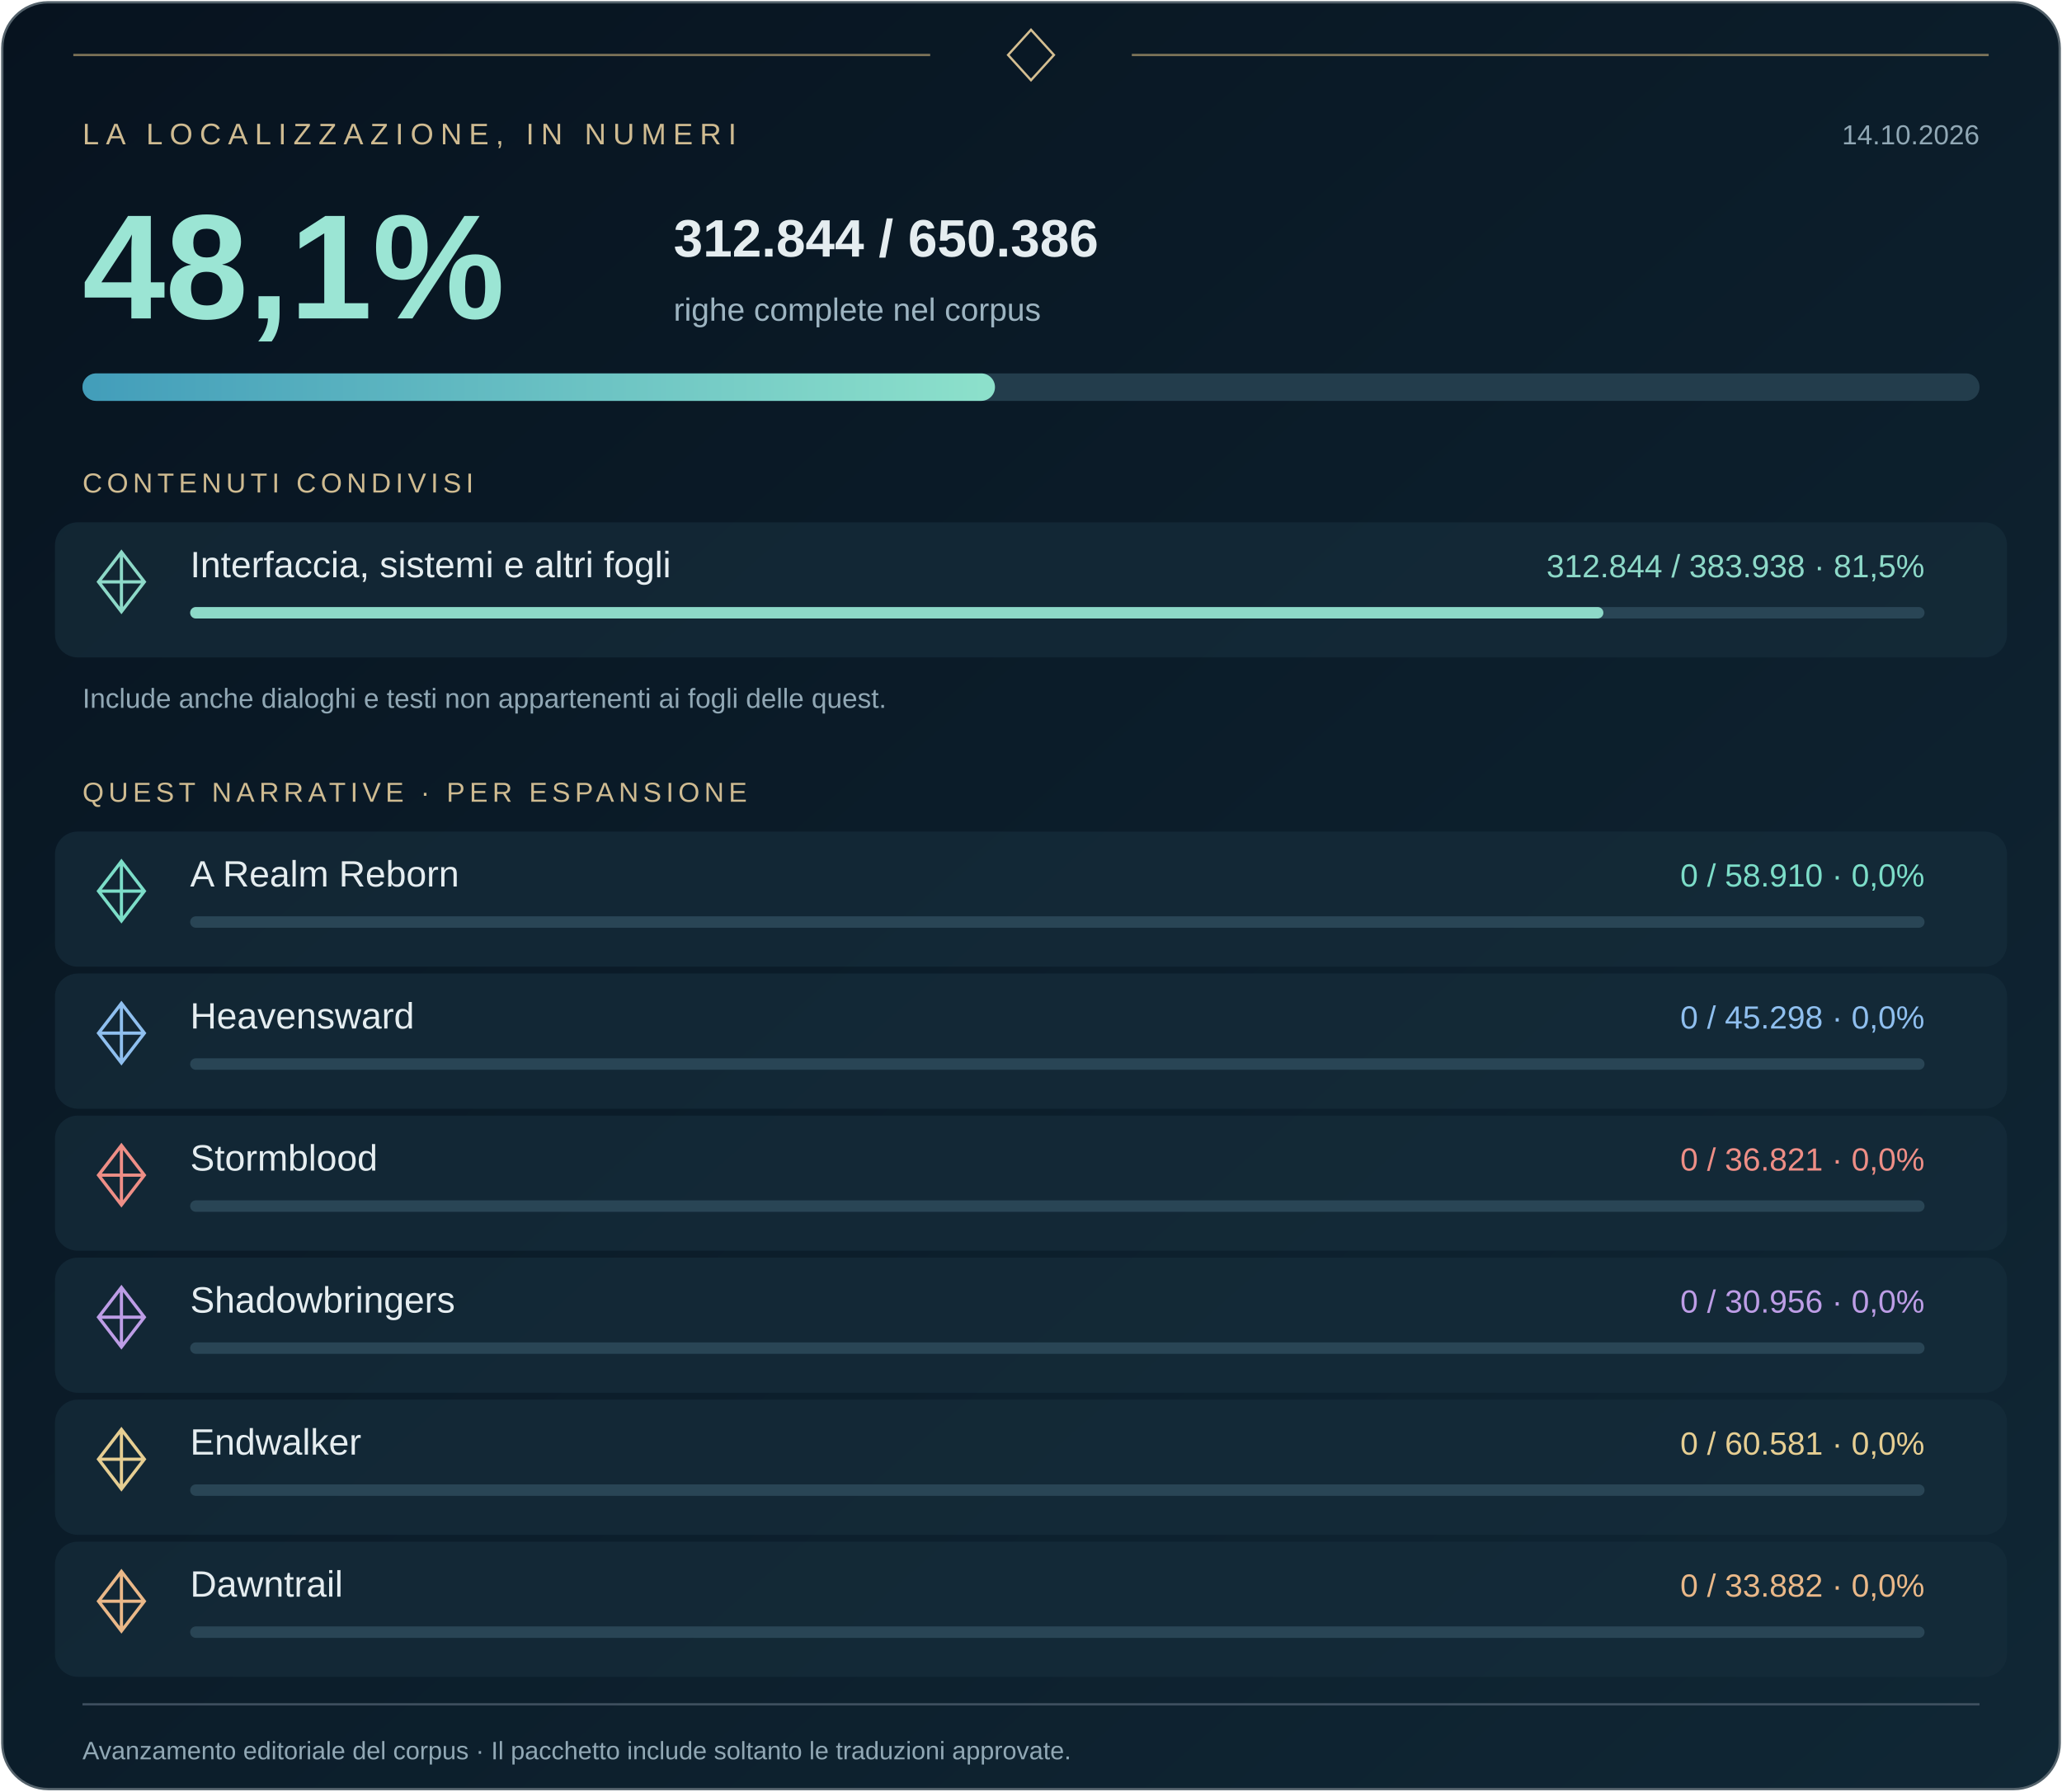
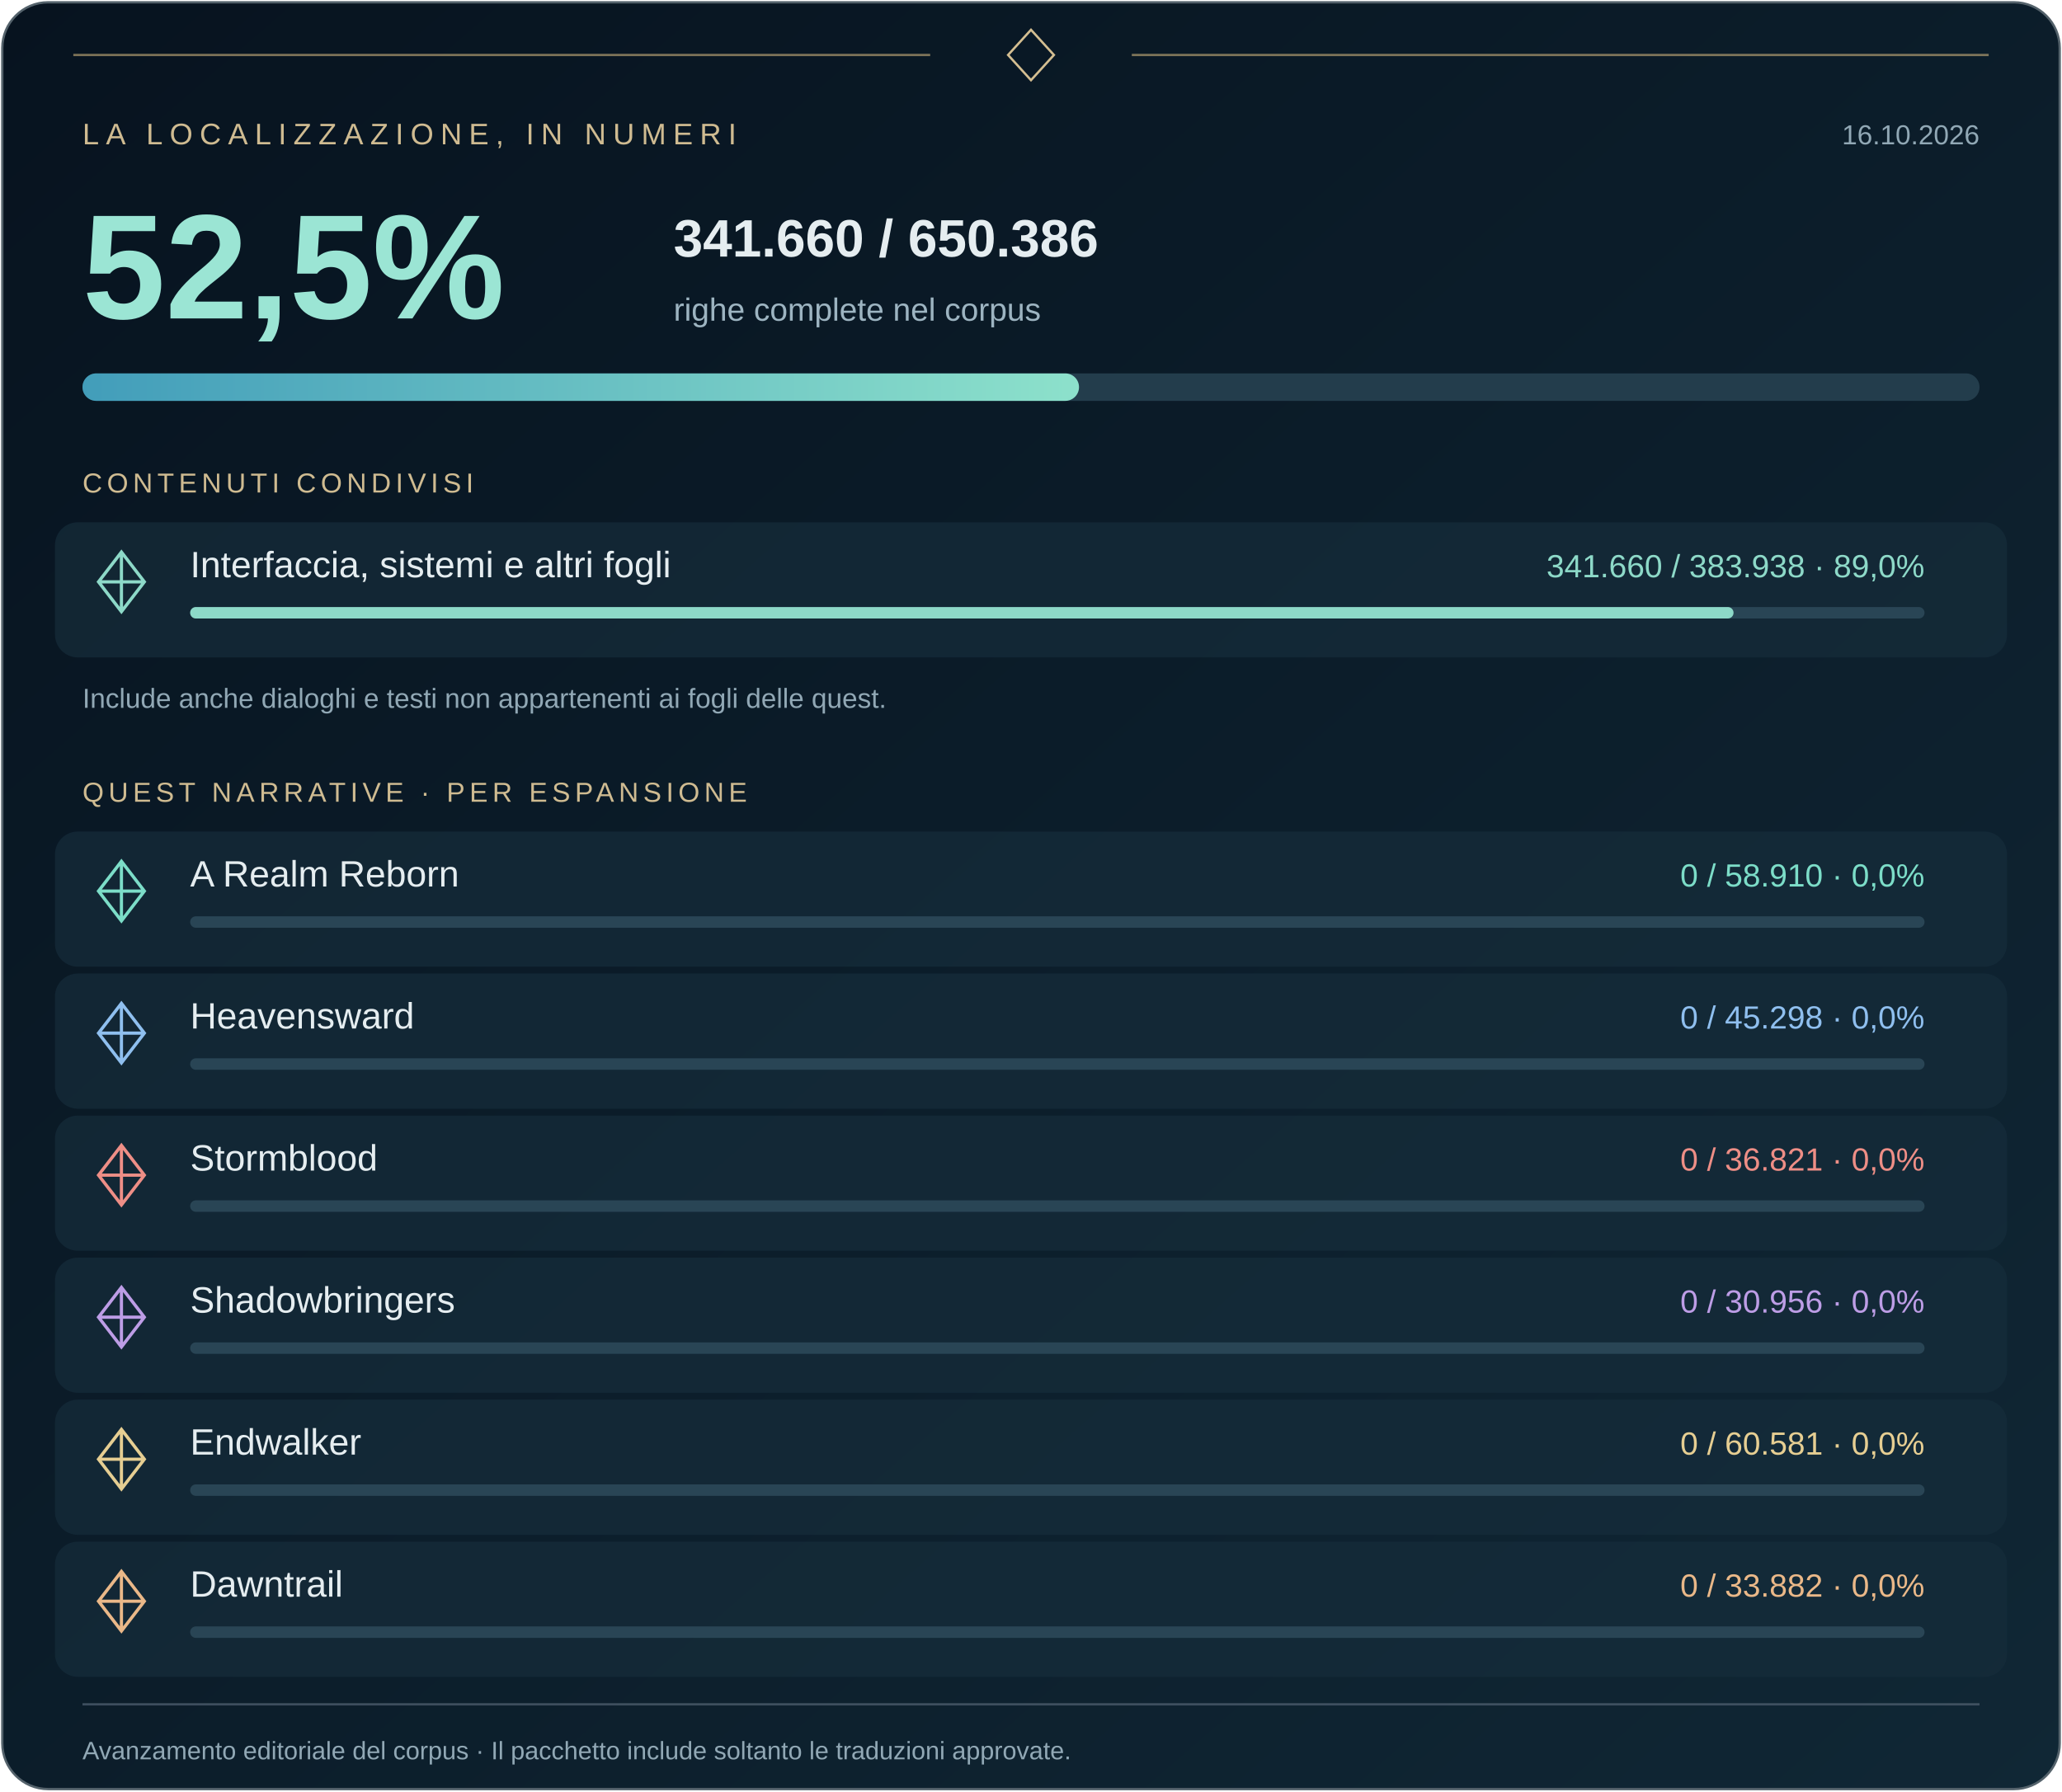
<svg xmlns="http://www.w3.org/2000/svg" width="900" height="782" viewBox="0 0 900 782" role="img" aria-labelledby="title description">
  <defs>
    <linearGradient id="background" x2="1" y2="1">
      <stop stop-color="#07131f" />
      <stop offset="1" stop-color="#102735" />
    </linearGradient>
    <linearGradient id="aether">
      <stop stop-color="#429dba" />
      <stop offset="1" stop-color="#8de1cb" />
    </linearGradient>
    <linearGradient id="gold">
      <stop stop-color="#927b48" />
      <stop offset="1" stop-color="#dcc692" />
    </linearGradient>
  </defs>
  <rect x="1" y="1" width="898" height="780" rx="20" fill="url(#background)" stroke="#54626b" />
  <path d="M32 24H406M494 24H868" stroke="#bca575" opacity=".65" />
  <path d="M450 13l10 11-10 11-10-11z" fill="none" stroke="#d4be91" />
  <g font-family="Segoe UI,Arial,sans-serif" fill="#e5edf0">
    <text x="36" y="63" fill="#cfbb91" font-size="13" letter-spacing="3">LA LOCALIZZAZIONE, IN NUMERI</text>
-     <text x="864" y="63" text-anchor="end" fill="#91a8b5" font-size="12">14.10.2026</text>
-     <text x="36" y="139" font-size="65" font-weight="600" fill="#9be5d4">48,1%</text>
-     <text x="294" y="112" font-size="23" font-weight="600">312.844 / 650.386</text>
+     <text x="864" y="63" text-anchor="end" fill="#91a8b5" font-size="12">16.10.2026</text>
+     <text x="36" y="139" font-size="65" font-weight="600" fill="#9be5d4">52,5%</text>
+     <text x="294" y="112" font-size="23" font-weight="600">341.660 / 650.386</text>
    <text x="294" y="140" font-size="14" fill="#9db4c1">righe complete nel corpus</text>
    <rect x="36" y="163" width="828" height="12" rx="6" fill="#233d4c" />
-     <rect x="36" y="163" width="398.28" height="12" rx="6" fill="url(#aether)" />
+     <rect x="36" y="163" width="434.96" height="12" rx="6" fill="url(#aether)" />
    <text x="36" y="215" font-size="12" fill="#cfbb91" letter-spacing="2">CONTENUTI CONDIVISI</text>
    <rect x="24" y="228" width="852" height="59" rx="10" fill="#152c3b" opacity=".7" />
    <path d="M53 241l10 13-10 13-10-13zM53 241v26M43 254h20" fill="none" stroke="#8dd9c8" stroke-width="1.4" />
    <text x="83" y="252" font-size="16" fill="#e5edf0">Interfaccia, sistemi e altri fogli</text>
-     <text x="840" y="252" text-anchor="end" font-size="14" fill="#8dd9c8">312.844 / 383.938 · 81,5%</text>
+     <text x="840" y="252" text-anchor="end" font-size="14" fill="#8dd9c8">341.660 / 383.938 · 89,0%</text>
    <rect x="83" y="265" width="757" height="5" rx="2.5" fill="#294555" />
-     <rect x="83" y="265" width="616.83" height="5" rx="2.5" fill="#8dd9c8" />
+     <rect x="83" y="265" width="673.64" height="5" rx="2.5" fill="#8dd9c8" />
    <text x="36" y="309" font-size="12" fill="#91a8b5">Include anche dialoghi e testi non appartenenti ai fogli delle quest.</text>
    <text x="36" y="350" font-size="12" fill="#cfbb91" letter-spacing="2">QUEST NARRATIVE · PER ESPANSIONE</text>
    <rect x="24" y="363" width="852" height="59" rx="10" fill="#152c3b" opacity=".7" />
    <path d="M53 376l10 13-10 13-10-13zM53 376v26M43 389h20" fill="none" stroke="#7cddc8" stroke-width="1.4" />
    <text x="83" y="387" font-size="16" fill="#e5edf0">A Realm Reborn</text>
    <text x="840" y="387" text-anchor="end" font-size="14" fill="#7cddc8">0 / 58.910 · 0,0%</text>
    <rect x="83" y="400" width="757" height="5" rx="2.5" fill="#294555" />
    <rect x="24" y="425" width="852" height="59" rx="10" fill="#152c3b" opacity=".7" />
    <path d="M53 438l10 13-10 13-10-13zM53 438v26M43 451h20" fill="none" stroke="#8fbfef" stroke-width="1.4" />
    <text x="83" y="449" font-size="16" fill="#e5edf0">Heavensward</text>
    <text x="840" y="449" text-anchor="end" font-size="14" fill="#8fbfef">0 / 45.298 · 0,0%</text>
    <rect x="83" y="462" width="757" height="5" rx="2.5" fill="#294555" />
    <rect x="24" y="487" width="852" height="59" rx="10" fill="#152c3b" opacity=".7" />
    <path d="M53 500l10 13-10 13-10-13zM53 500v26M43 513h20" fill="none" stroke="#ee8e86" stroke-width="1.4" />
    <text x="83" y="511" font-size="16" fill="#e5edf0">Stormblood</text>
    <text x="840" y="511" text-anchor="end" font-size="14" fill="#ee8e86">0 / 36.821 · 0,0%</text>
    <rect x="83" y="524" width="757" height="5" rx="2.5" fill="#294555" />
    <rect x="24" y="549" width="852" height="59" rx="10" fill="#152c3b" opacity=".7" />
    <path d="M53 562l10 13-10 13-10-13zM53 562v26M43 575h20" fill="none" stroke="#bd9de6" stroke-width="1.4" />
    <text x="83" y="573" font-size="16" fill="#e5edf0">Shadowbringers</text>
    <text x="840" y="573" text-anchor="end" font-size="14" fill="#bd9de6">0 / 30.956 · 0,0%</text>
    <rect x="83" y="586" width="757" height="5" rx="2.5" fill="#294555" />
    <rect x="24" y="611" width="852" height="59" rx="10" fill="#152c3b" opacity=".7" />
    <path d="M53 624l10 13-10 13-10-13zM53 624v26M43 637h20" fill="none" stroke="#e6ce92" stroke-width="1.4" />
    <text x="83" y="635" font-size="16" fill="#e5edf0">Endwalker</text>
    <text x="840" y="635" text-anchor="end" font-size="14" fill="#e6ce92">0 / 60.581 · 0,0%</text>
    <rect x="83" y="648" width="757" height="5" rx="2.5" fill="#294555" />
    <rect x="24" y="673" width="852" height="59" rx="10" fill="#152c3b" opacity=".7" />
    <path d="M53 686l10 13-10 13-10-13zM53 686v26M43 699h20" fill="none" stroke="#eab888" stroke-width="1.4" />
    <text x="83" y="697" font-size="16" fill="#e5edf0">Dawntrail</text>
    <text x="840" y="697" text-anchor="end" font-size="14" fill="#eab888">0 / 33.882 · 0,0%</text>
    <rect x="83" y="710" width="757" height="5" rx="2.5" fill="#294555" />
    <path d="M36 744H864" stroke="#536373" opacity=".7" />
    <text x="36" y="768" font-size="11" fill="#91a8b5">Avanzamento editoriale del corpus · Il pacchetto include soltanto le traduzioni approvate.</text>
  </g>
</svg>
